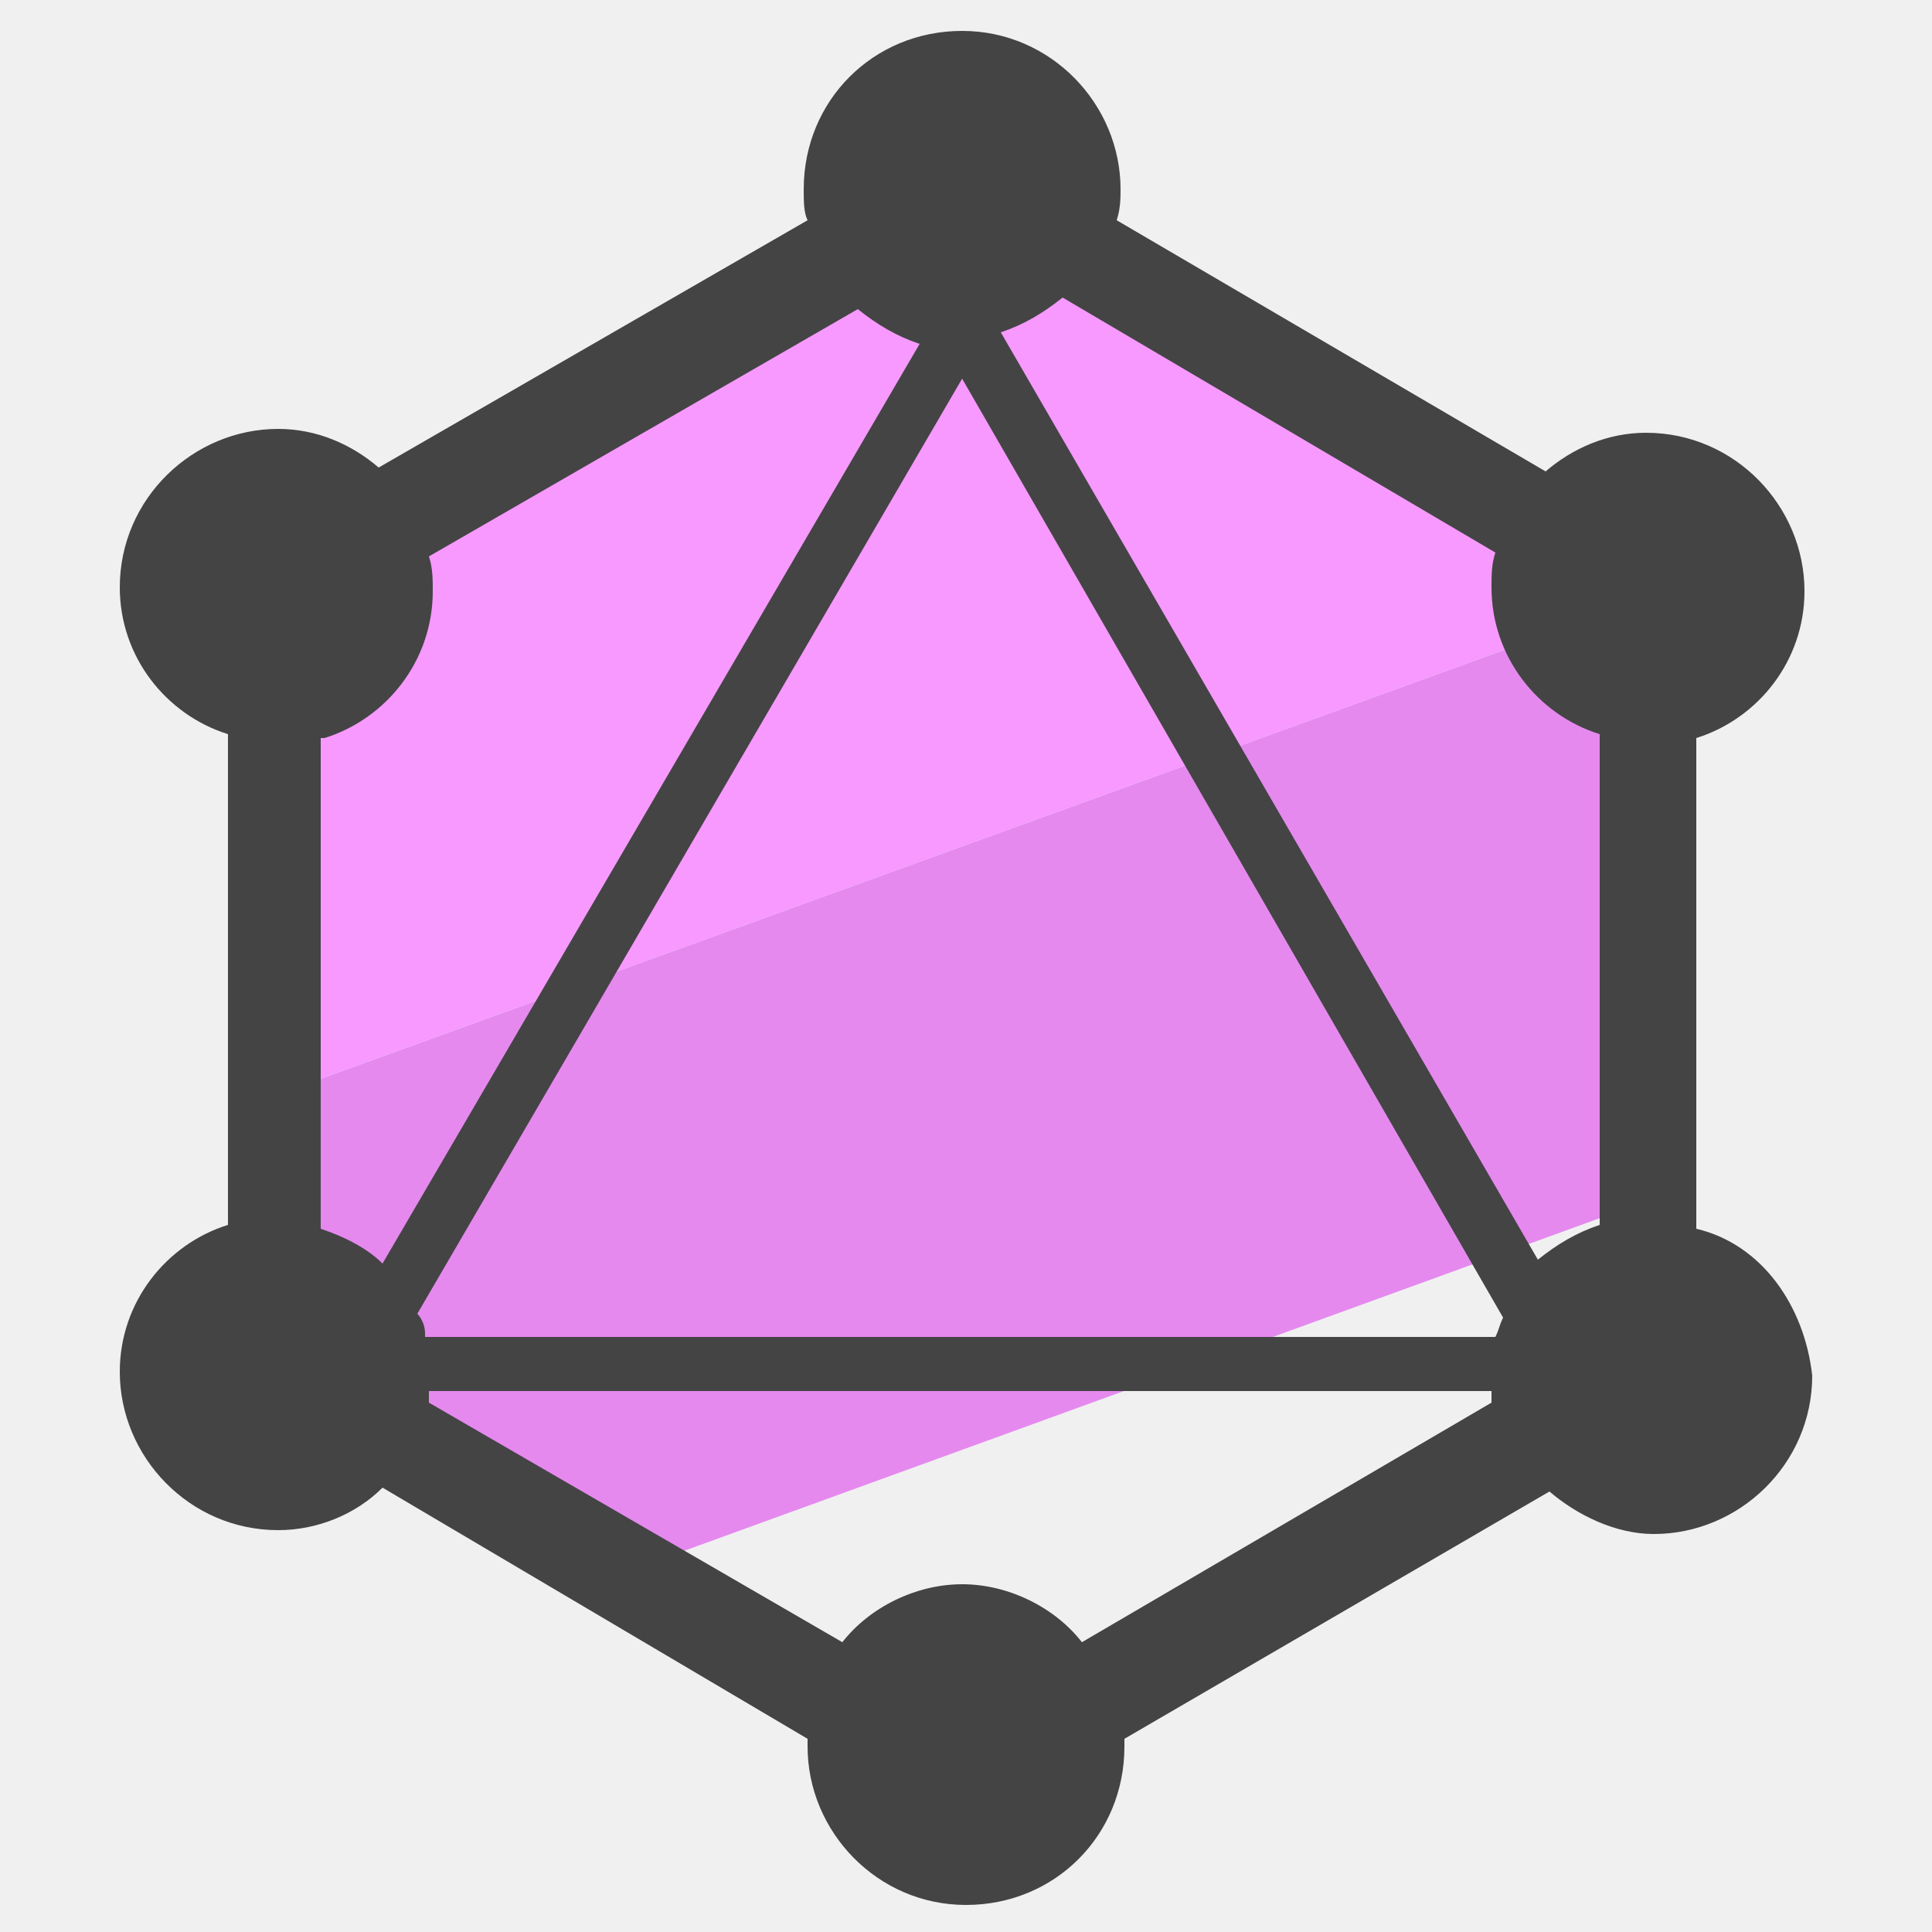
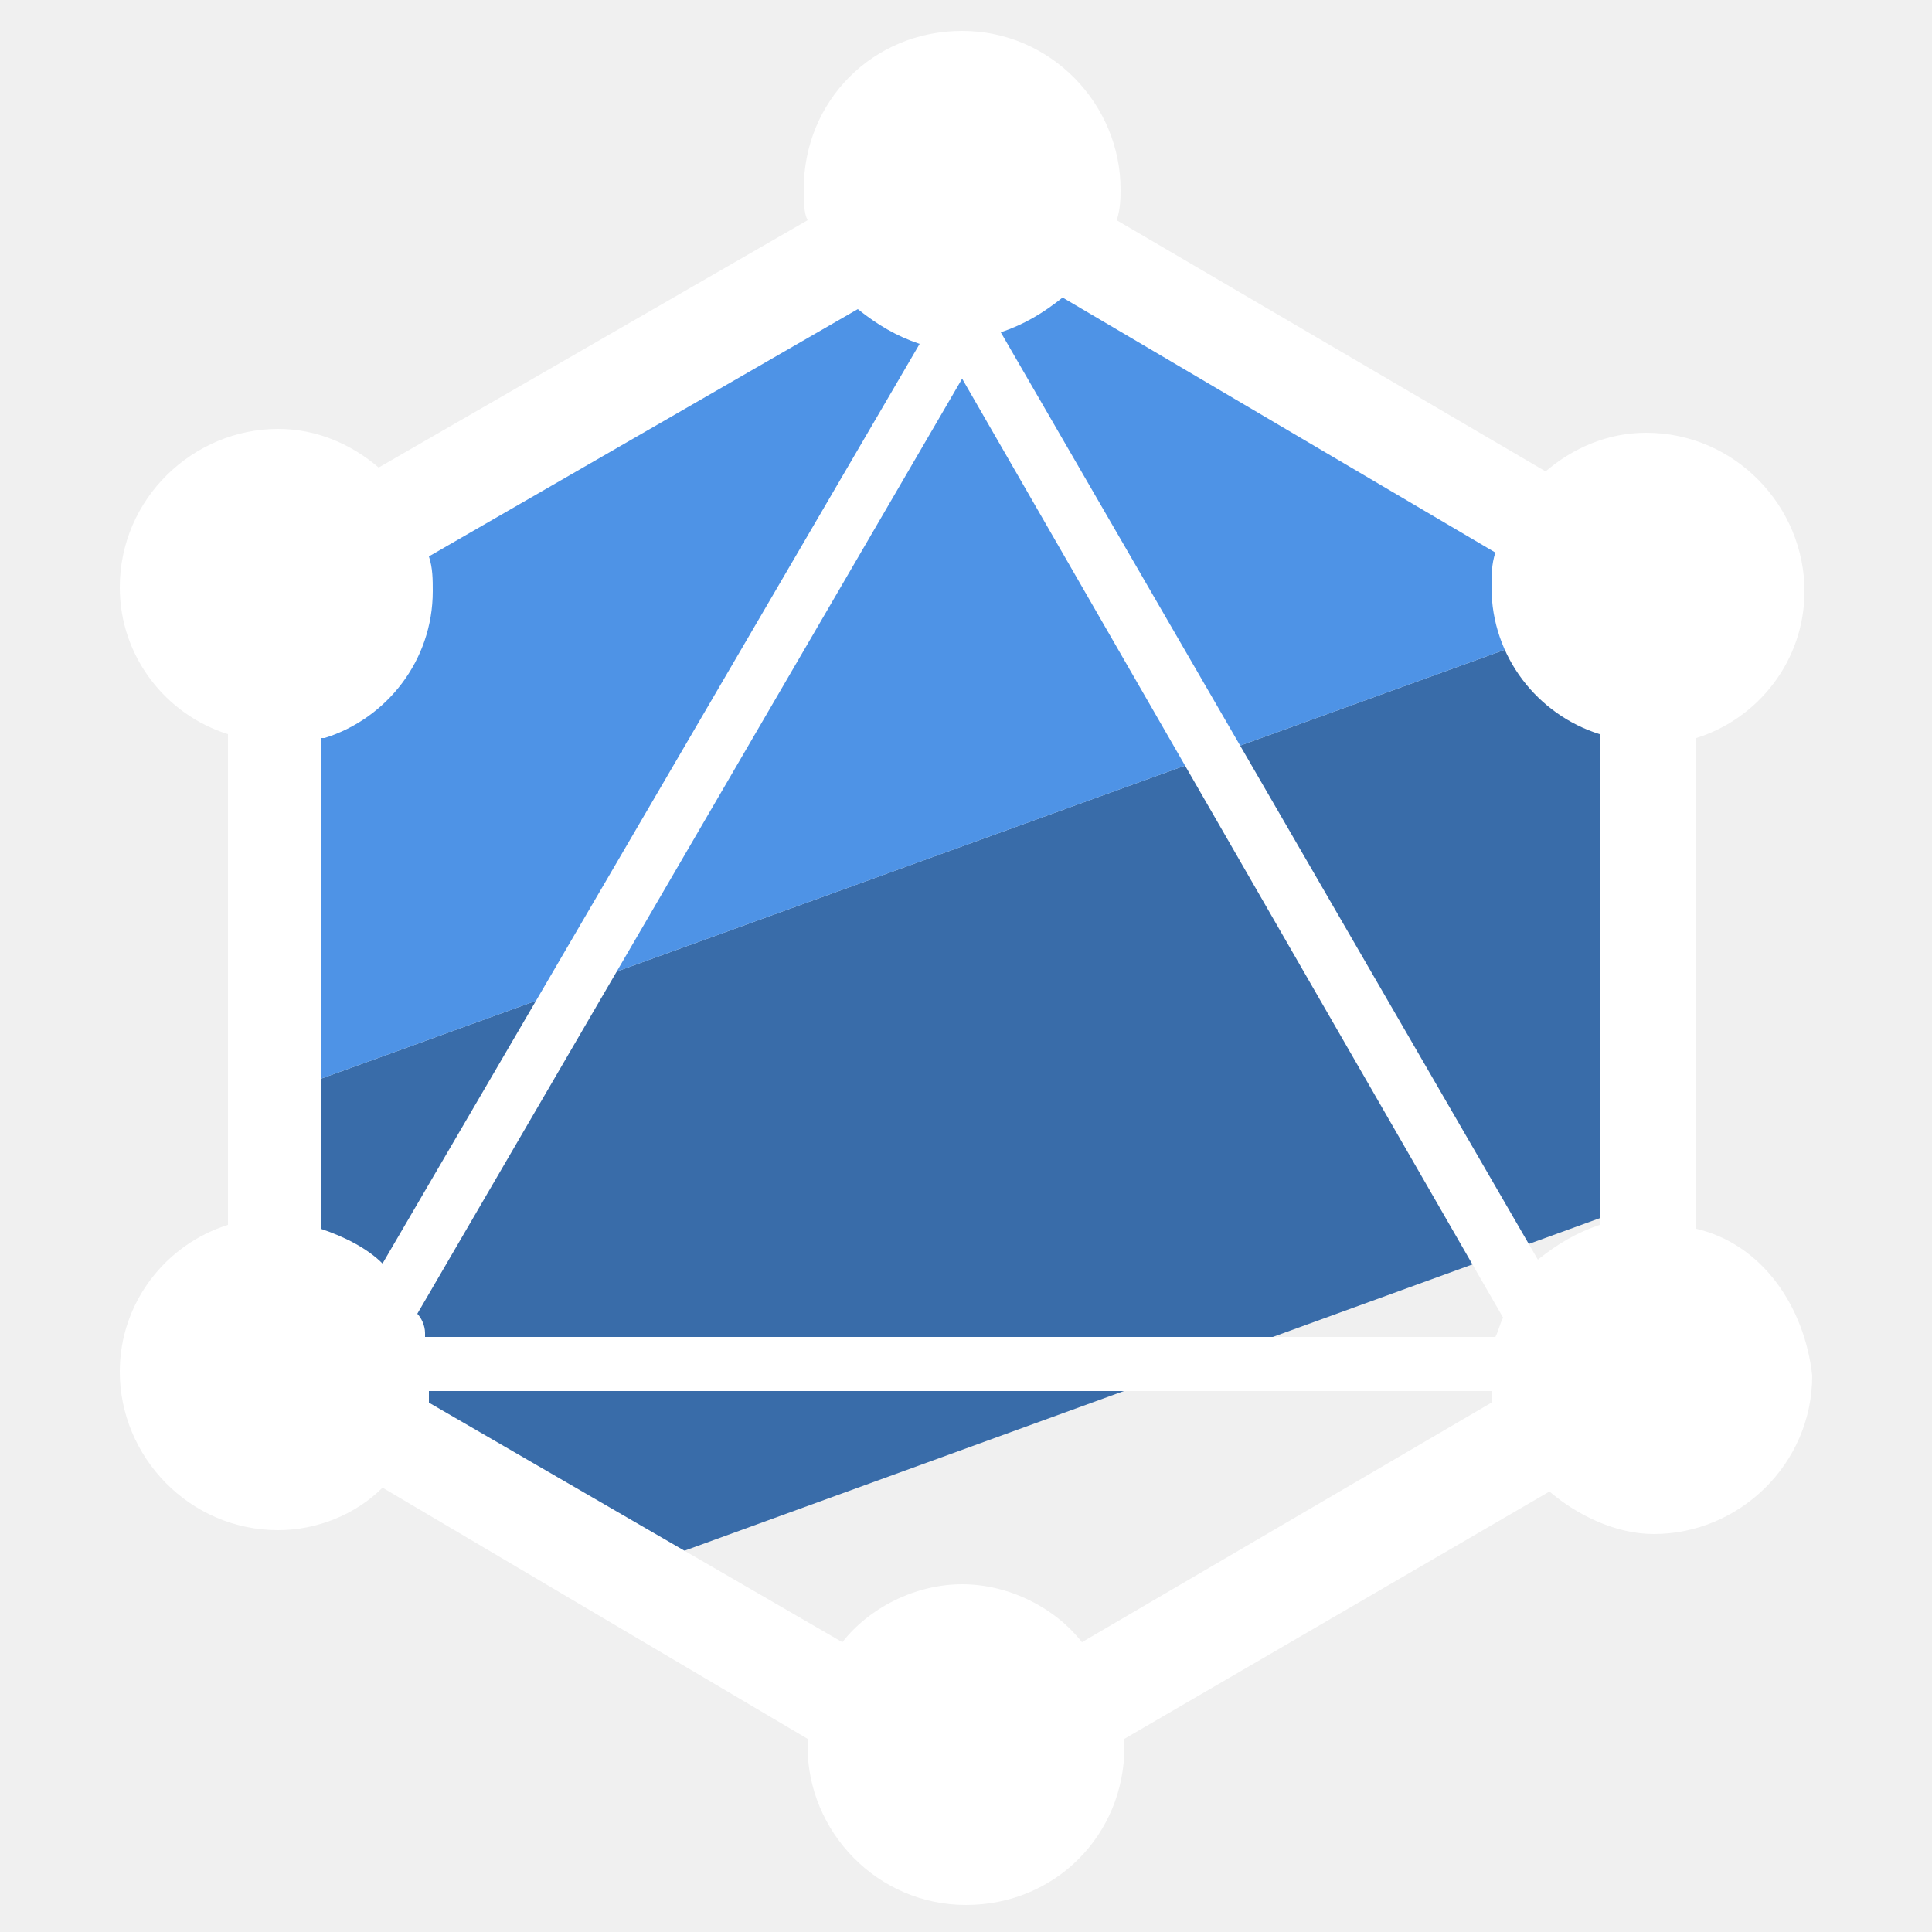
<svg xmlns="http://www.w3.org/2000/svg" version="1.1" id="Layer_1" x="0px" y="0px" viewBox="0 0 50 50" style="enable-background:new 0 0 50 50;" xml:space="preserve">
  <style type="text/css">
- 	.st0{fill:#E589EF;}
- 	.st1{fill:#F799FF;}
- 	.st2{fill:#444444;}
+ 	.st0{fill:#396ca9;}
+ 	.st1{fill:#4e93e6;}
+ 	.st2{fill:#fff;}
</style>
  <g>
    <g>
      <polygon class="st0" points="43.4,15.2 7.8,28.1 7.8,35.5 16.7,40.5 43.4,30.8   " />
    </g>
    <polygon class="st1" points="43.4,14.9 25.6,4.7 7.8,14.9 7.8,28.1 43.4,15.2  " />
    <path class="st2" d="M43.9,31.8V19.1c1.6-0.5,2.8-2,2.8-3.8c0-2.2-1.8-4.1-4.1-4.1c-1,0-1.9,0.4-2.6,1L28.9,5.7   C29,5.4,29,5.1,29,4.9c0-2.2-1.8-4.1-4.1-4.1s-4.1,1.8-4.1,4.1c0,0.3,0,0.6,0.1,0.8L9.8,12.1c-0.7-0.6-1.6-1-2.6-1   c-2.2,0-4.1,1.8-4.1,4.1c0,1.8,1.2,3.3,2.8,3.8v12.7c-1.6,0.5-2.8,2-2.8,3.8c0,2.2,1.8,4.1,4.1,4.1c1,0,2-0.4,2.7-1.1l11,6.5   c0,0.1,0,0.1,0,0.2c0,2.2,1.8,4.1,4.1,4.1s4.1-1.8,4.1-4.1c0-0.1,0-0.1,0-0.2l11-6.4c0.7,0.6,1.7,1.1,2.7,1.1   c2.2,0,4.1-1.8,4.1-4.1C46.7,33.8,45.6,32.2,43.9,31.8z M38.7,14.3c-0.1,0.3-0.1,0.6-0.1,0.9c0,1.8,1.2,3.3,2.8,3.8v12.7   c-0.6,0.2-1.1,0.5-1.6,0.9l-13.9-24c0.6-0.2,1.1-0.5,1.6-0.9L38.7,14.3z M11,34.5c0-0.2-0.1-0.4-0.2-0.5L24.9,9.8l14,24.3   c-0.1,0.2-0.1,0.3-0.2,0.5H11z M8.4,19.1c1.6-0.5,2.8-2,2.8-3.8c0-0.3,0-0.6-0.1-0.9L22.2,8c0.5,0.4,1,0.7,1.6,0.9L9.9,32.7   c-0.4-0.4-1-0.7-1.6-0.9V19.1H8.4z M28,42.5c-0.7-0.9-1.9-1.5-3.1-1.5s-2.4,0.6-3.1,1.5l-10.7-6.2c0-0.1,0-0.2,0-0.3h27.5   c0,0.1,0,0.2,0,0.3L28,42.5z" />
  </g>
</svg>
